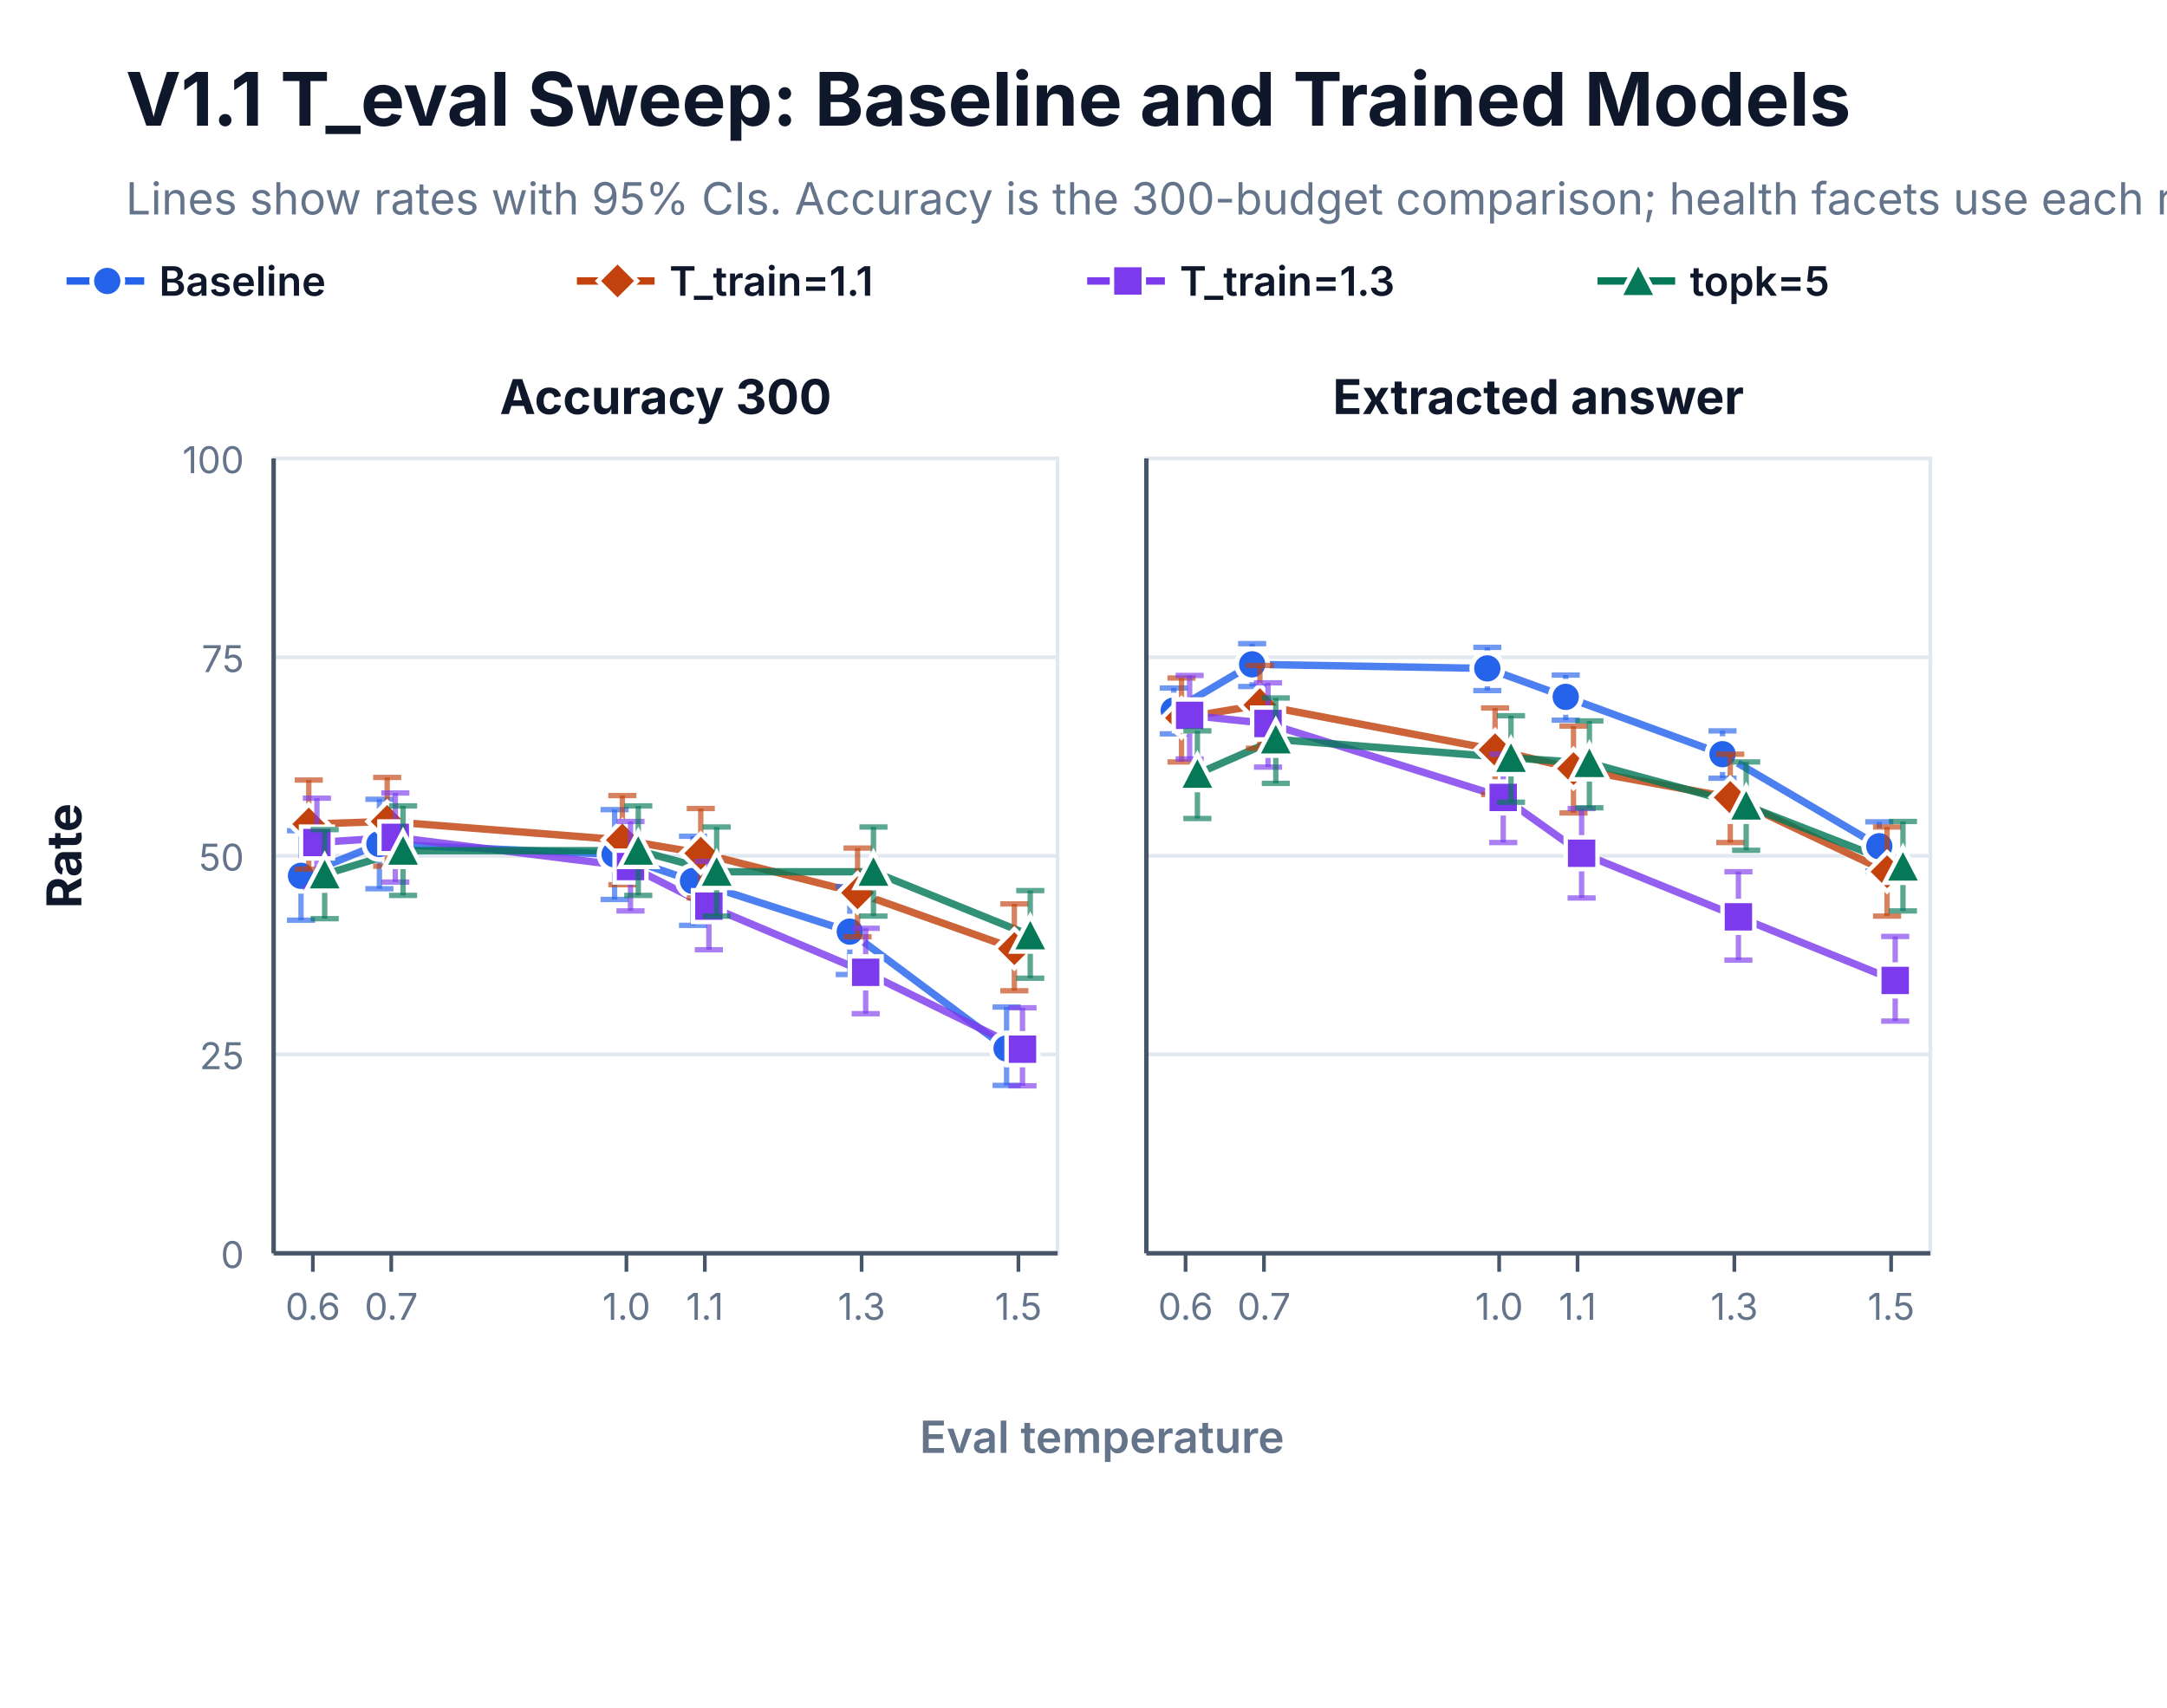
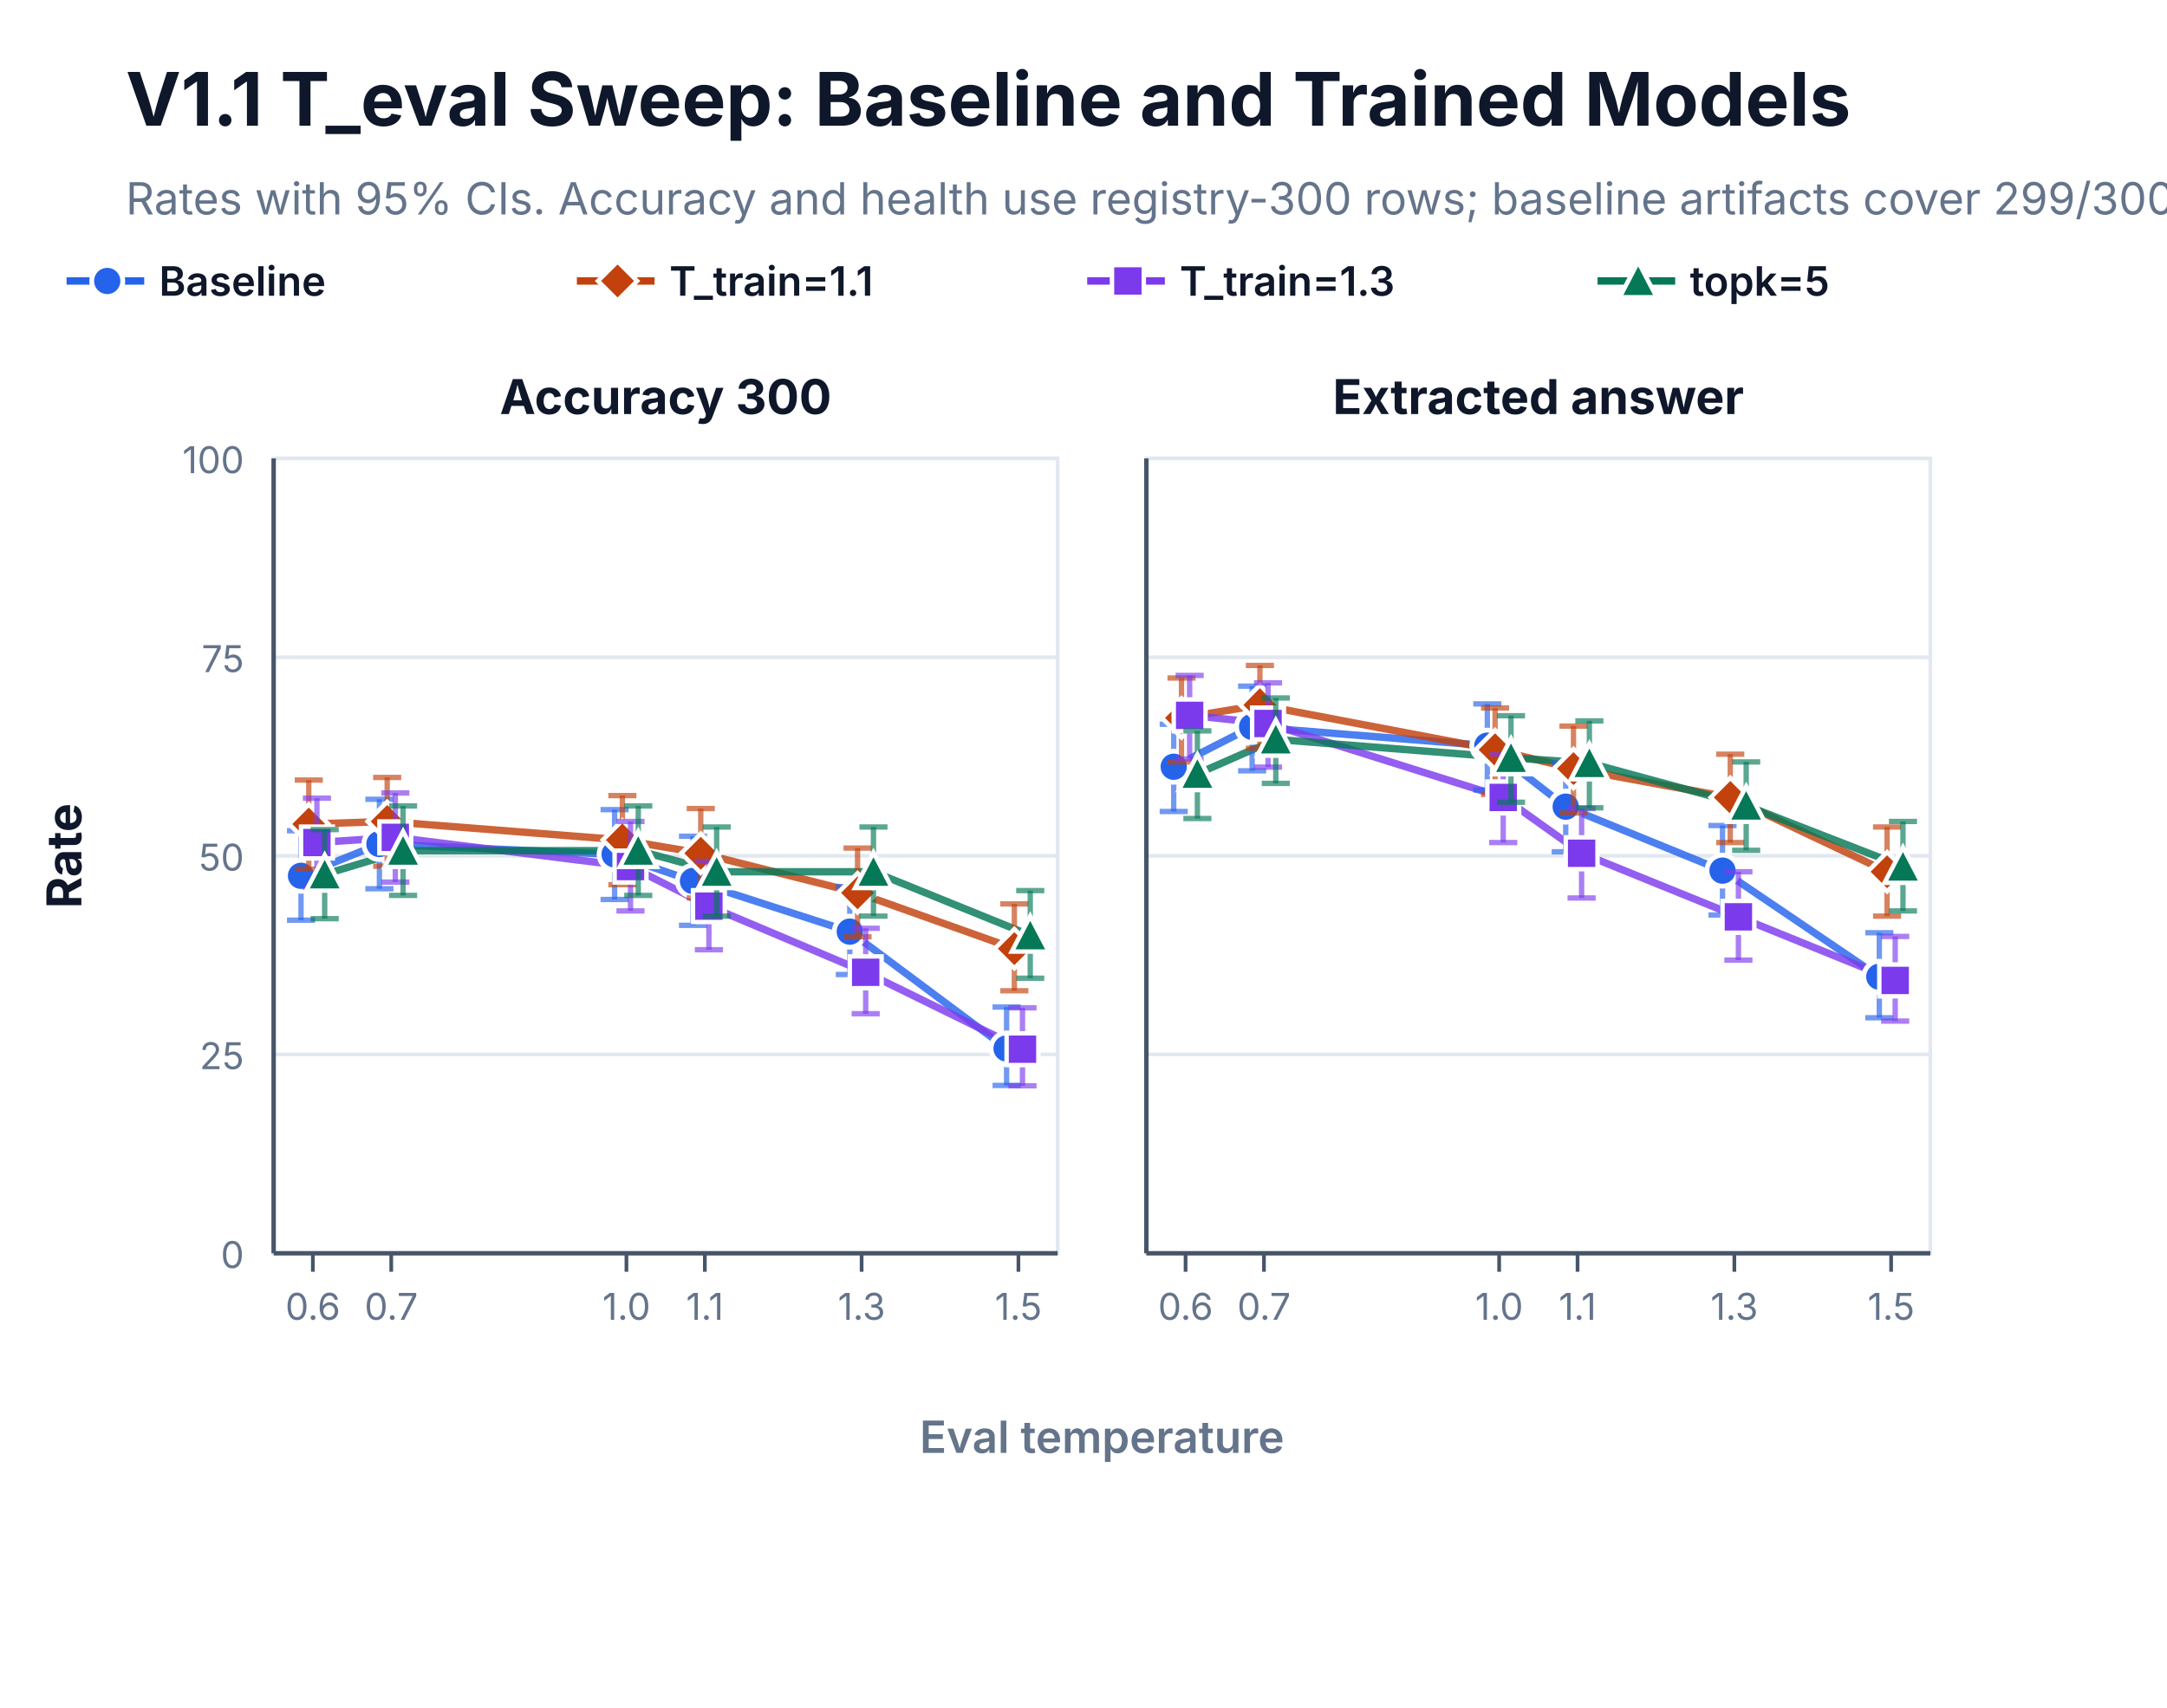
<svg xmlns="http://www.w3.org/2000/svg" viewBox="0 0 586 462" width="586" height="462" role="img" aria-label="Facet grid of V1.1 T_eval sweep statistics">
  <rect width="100%" height="100%" fill="#ffffff" />
  <style>
  text { font-family: Inter, ui-sans-serif, system-ui, -apple-system, sans-serif; }
</style>
  <text x="34.0" y="34.0" font-size="20" font-weight="700" fill="#0f172a" text-anchor="start">V1.1 T_eval Sweep: Baseline and Trained Models</text>
-   <text x="34.0" y="58.0" font-size="12" font-weight="400" fill="#64748b" text-anchor="start">Lines show rates with 95% CIs. Accuracy is the 300-budget comparison; health facets use each run's available prediction set.</text>
+   <text x="34.0" y="58.0" font-size="12" font-weight="400" fill="#64748b" text-anchor="start">Rates with 95% CIs. Accuracy and health use registry-300 rows; baseline artifacts cover 299/300 rows.</text>
  <line x1="18.0" y1="76.0" x2="39.0" y2="76.0" stroke="#2563eb" stroke-width="2" />
  <circle cx="29.0" cy="76.0" r="4.2" fill="#2563eb" stroke="#ffffff" stroke-width="1.3" />
  <text x="43.0" y="80.0" font-size="11" font-weight="600" fill="#0f172a" text-anchor="start">Baseline</text>
  <line x1="156.0" y1="76.0" x2="177.0" y2="76.0" stroke="#c2410c" stroke-width="2" />
  <polygon points="167.0,70.7 172.3,76.0 167.0,81.3 161.7,76.0" fill="#c2410c" stroke="#ffffff" stroke-width="1.2" />
  <text x="181.0" y="80.0" font-size="11" font-weight="600" fill="#0f172a" text-anchor="start">T_train=1.1</text>
  <line x1="294.0" y1="76.0" x2="315.0" y2="76.0" stroke="#7c3aed" stroke-width="2" />
  <rect x="300.7" y="71.7" width="8.6" height="8.6" fill="#7c3aed" stroke="#ffffff" stroke-width="1.2" />
  <text x="319.0" y="80.0" font-size="11" font-weight="600" fill="#0f172a" text-anchor="start">T_train=1.3</text>
  <line x1="432.0" y1="76.0" x2="453.0" y2="76.0" stroke="#047857" stroke-width="2" />
  <polygon points="443.0,70.8 448.0,80.4 438.0,80.4" fill="#047857" stroke="#ffffff" stroke-width="1.2" />
  <text x="457.0" y="80.0" font-size="11" font-weight="600" fill="#0f172a" text-anchor="start">topk=5</text>
  <text x="180.0" y="112.0" font-size="13" font-weight="700" fill="#0f172a" text-anchor="middle">Accuracy 300</text>
  <rect x="74.0" y="124.0" width="212.0" height="215.0" fill="#ffffff" stroke="#e2e8f0" stroke-width="1" />
  <line x1="74.0" y1="339.0" x2="286.0" y2="339.0" stroke="#e2e8f0" stroke-width="1" />
  <text x="66.0" y="343.0" font-size="10" font-weight="400" fill="#64748b" text-anchor="end">0</text>
  <line x1="74.0" y1="285.2" x2="286.0" y2="285.2" stroke="#e2e8f0" stroke-width="1" />
  <text x="66.0" y="289.2" font-size="10" font-weight="400" fill="#64748b" text-anchor="end">25</text>
  <line x1="74.0" y1="231.5" x2="286.0" y2="231.5" stroke="#e2e8f0" stroke-width="1" />
  <text x="66.0" y="235.5" font-size="10" font-weight="400" fill="#64748b" text-anchor="end">50</text>
  <line x1="74.0" y1="177.8" x2="286.0" y2="177.8" stroke="#e2e8f0" stroke-width="1" />
  <text x="66.0" y="181.8" font-size="10" font-weight="400" fill="#64748b" text-anchor="end">75</text>
  <line x1="74.0" y1="124.0" x2="286.0" y2="124.0" stroke="#e2e8f0" stroke-width="1" />
  <text x="66.0" y="128.0" font-size="10" font-weight="400" fill="#64748b" text-anchor="end">100</text>
  <line x1="74.0" y1="339.0" x2="286.0" y2="339.0" stroke="#475569" stroke-width="1.2" />
  <line x1="74.0" y1="124.0" x2="74.0" y2="339.0" stroke="#475569" stroke-width="1.2" />
  <line x1="84.6" y1="339.0" x2="84.6" y2="344.0" stroke="#475569" stroke-width="1" />
  <text x="84.6" y="357.0" font-size="10" font-weight="400" fill="#64748b" text-anchor="middle">0.6</text>
  <line x1="105.8" y1="339.0" x2="105.8" y2="344.0" stroke="#475569" stroke-width="1" />
  <text x="105.8" y="357.0" font-size="10" font-weight="400" fill="#64748b" text-anchor="middle">0.7</text>
  <line x1="169.4" y1="339.0" x2="169.4" y2="344.0" stroke="#475569" stroke-width="1" />
  <text x="169.4" y="357.0" font-size="10" font-weight="400" fill="#64748b" text-anchor="middle">1.0</text>
  <line x1="190.6" y1="339.0" x2="190.6" y2="344.0" stroke="#475569" stroke-width="1" />
  <text x="190.6" y="357.0" font-size="10" font-weight="400" fill="#64748b" text-anchor="middle">1.1</text>
  <line x1="233.0" y1="339.0" x2="233.0" y2="344.0" stroke="#475569" stroke-width="1" />
  <text x="233.0" y="357.0" font-size="10" font-weight="400" fill="#64748b" text-anchor="middle">1.3</text>
  <line x1="275.4" y1="339.0" x2="275.4" y2="344.0" stroke="#475569" stroke-width="1" />
  <text x="275.4" y="357.0" font-size="10" font-weight="400" fill="#64748b" text-anchor="middle">1.5</text>
  <polyline points="81.4,236.9 102.6,228.3 166.2,231.1 187.4,238.3 229.8,252.0 272.2,283.6" fill="none" stroke="#2563eb" stroke-width="2.0" stroke-linejoin="round" stroke-linecap="round" opacity="0.82" />
  <polyline points="83.5,222.9 104.7,222.2 168.3,227.2 189.5,230.8 231.9,241.5 274.3,256.6" fill="none" stroke="#c2410c" stroke-width="2.0" stroke-linejoin="round" stroke-linecap="round" opacity="0.82" />
  <polyline points="85.7,227.9 106.9,226.5 170.5,234.4 191.7,245.1 234.1,263.0 276.5,283.8" fill="none" stroke="#7c3aed" stroke-width="2.0" stroke-linejoin="round" stroke-linecap="round" opacity="0.82" />
  <polyline points="87.8,236.5 109.0,230.1 172.6,230.1 193.8,235.8 236.2,235.8 278.6,253.0" fill="none" stroke="#047857" stroke-width="2.0" stroke-linejoin="round" stroke-linecap="round" opacity="0.82" />
  <line x1="81.4" y1="224.7" x2="81.4" y2="248.9" stroke="#2563eb" stroke-width="1.45" opacity="0.65" />
  <line x1="77.6" y1="224.7" x2="85.2" y2="224.7" stroke="#2563eb" stroke-width="1.45" opacity="0.65" />
  <line x1="77.6" y1="248.9" x2="85.2" y2="248.9" stroke="#2563eb" stroke-width="1.45" opacity="0.65" />
  <circle cx="81.4" cy="236.9" r="4.2" fill="#2563eb" stroke="#ffffff" stroke-width="1.3" />
  <line x1="102.6" y1="216.2" x2="102.6" y2="240.4" stroke="#2563eb" stroke-width="1.45" opacity="0.65" />
  <line x1="98.8" y1="216.2" x2="106.4" y2="216.2" stroke="#2563eb" stroke-width="1.45" opacity="0.65" />
  <line x1="98.8" y1="240.4" x2="106.4" y2="240.4" stroke="#2563eb" stroke-width="1.45" opacity="0.65" />
  <circle cx="102.6" cy="228.3" r="4.2" fill="#2563eb" stroke="#ffffff" stroke-width="1.3" />
  <line x1="166.2" y1="219.0" x2="166.2" y2="243.3" stroke="#2563eb" stroke-width="1.45" opacity="0.65" />
  <line x1="162.4" y1="219.0" x2="170.0" y2="219.0" stroke="#2563eb" stroke-width="1.45" opacity="0.65" />
  <line x1="162.4" y1="243.3" x2="170.0" y2="243.3" stroke="#2563eb" stroke-width="1.45" opacity="0.65" />
  <circle cx="166.2" cy="231.1" r="4.2" fill="#2563eb" stroke="#ffffff" stroke-width="1.3" />
  <line x1="187.4" y1="226.2" x2="187.4" y2="250.3" stroke="#2563eb" stroke-width="1.45" opacity="0.65" />
  <line x1="183.6" y1="226.2" x2="191.2" y2="226.2" stroke="#2563eb" stroke-width="1.45" opacity="0.65" />
  <line x1="183.6" y1="250.3" x2="191.2" y2="250.3" stroke="#2563eb" stroke-width="1.45" opacity="0.65" />
  <circle cx="187.4" cy="238.3" r="4.2" fill="#2563eb" stroke="#ffffff" stroke-width="1.3" />
  <line x1="229.8" y1="239.8" x2="229.8" y2="263.6" stroke="#2563eb" stroke-width="1.45" opacity="0.65" />
  <line x1="226.0" y1="239.8" x2="233.6" y2="239.8" stroke="#2563eb" stroke-width="1.45" opacity="0.65" />
  <line x1="226.0" y1="263.6" x2="233.6" y2="263.6" stroke="#2563eb" stroke-width="1.45" opacity="0.65" />
  <circle cx="229.8" cy="252.0" r="4.2" fill="#2563eb" stroke="#ffffff" stroke-width="1.3" />
  <line x1="272.2" y1="272.4" x2="272.2" y2="293.6" stroke="#2563eb" stroke-width="1.45" opacity="0.65" />
  <line x1="268.4" y1="272.4" x2="276.0" y2="272.4" stroke="#2563eb" stroke-width="1.45" opacity="0.65" />
  <line x1="268.4" y1="293.6" x2="276.0" y2="293.6" stroke="#2563eb" stroke-width="1.45" opacity="0.65" />
  <circle cx="272.2" cy="283.6" r="4.2" fill="#2563eb" stroke="#ffffff" stroke-width="1.3" />
  <line x1="83.5" y1="211.0" x2="83.5" y2="235.1" stroke="#c2410c" stroke-width="1.45" opacity="0.65" />
  <line x1="79.7" y1="211.0" x2="87.3" y2="211.0" stroke="#c2410c" stroke-width="1.45" opacity="0.65" />
  <line x1="79.7" y1="235.1" x2="87.3" y2="235.1" stroke="#c2410c" stroke-width="1.45" opacity="0.65" />
  <polygon points="83.5,217.6 88.8,222.9 83.5,228.2 78.2,222.9" fill="#c2410c" stroke="#ffffff" stroke-width="1.2" />
  <line x1="104.7" y1="210.3" x2="104.7" y2="234.3" stroke="#c2410c" stroke-width="1.45" opacity="0.65" />
  <line x1="100.9" y1="210.3" x2="108.5" y2="210.3" stroke="#c2410c" stroke-width="1.45" opacity="0.65" />
  <line x1="100.9" y1="234.3" x2="108.5" y2="234.3" stroke="#c2410c" stroke-width="1.45" opacity="0.65" />
  <polygon points="104.7,216.9 110.0,222.2 104.7,227.5 99.4,222.2" fill="#c2410c" stroke="#ffffff" stroke-width="1.2" />
  <line x1="168.3" y1="215.2" x2="168.3" y2="239.3" stroke="#c2410c" stroke-width="1.45" opacity="0.65" />
  <line x1="164.5" y1="215.2" x2="172.1" y2="215.2" stroke="#c2410c" stroke-width="1.45" opacity="0.65" />
  <line x1="164.5" y1="239.3" x2="172.1" y2="239.3" stroke="#c2410c" stroke-width="1.45" opacity="0.65" />
  <polygon points="168.3,221.9 173.6,227.2 168.3,232.5 163.0,227.2" fill="#c2410c" stroke="#ffffff" stroke-width="1.2" />
  <line x1="189.5" y1="218.7" x2="189.5" y2="242.9" stroke="#c2410c" stroke-width="1.45" opacity="0.65" />
  <line x1="185.7" y1="218.7" x2="193.3" y2="218.7" stroke="#c2410c" stroke-width="1.45" opacity="0.65" />
  <line x1="185.7" y1="242.9" x2="193.3" y2="242.9" stroke="#c2410c" stroke-width="1.45" opacity="0.65" />
  <polygon points="189.5,225.5 194.8,230.8 189.5,236.1 184.2,230.8" fill="#c2410c" stroke="#ffffff" stroke-width="1.2" />
  <line x1="231.9" y1="229.4" x2="231.9" y2="253.4" stroke="#c2410c" stroke-width="1.45" opacity="0.65" />
  <line x1="228.1" y1="229.4" x2="235.7" y2="229.4" stroke="#c2410c" stroke-width="1.45" opacity="0.65" />
  <line x1="228.1" y1="253.4" x2="235.7" y2="253.4" stroke="#c2410c" stroke-width="1.45" opacity="0.65" />
  <polygon points="231.9,236.2 237.2,241.5 231.9,246.8 226.6,241.5" fill="#c2410c" stroke="#ffffff" stroke-width="1.2" />
  <line x1="274.3" y1="244.5" x2="274.3" y2="268.0" stroke="#c2410c" stroke-width="1.45" opacity="0.65" />
  <line x1="270.5" y1="244.5" x2="278.1" y2="244.5" stroke="#c2410c" stroke-width="1.45" opacity="0.65" />
  <line x1="270.5" y1="268.0" x2="278.1" y2="268.0" stroke="#c2410c" stroke-width="1.45" opacity="0.65" />
  <polygon points="274.3,251.3 279.6,256.6 274.3,261.9 269.0,256.6" fill="#c2410c" stroke="#ffffff" stroke-width="1.2" />
  <line x1="85.7" y1="215.9" x2="85.7" y2="240.0" stroke="#7c3aed" stroke-width="1.45" opacity="0.65" />
  <line x1="81.9" y1="215.9" x2="89.5" y2="215.9" stroke="#7c3aed" stroke-width="1.45" opacity="0.65" />
  <line x1="81.9" y1="240.0" x2="89.5" y2="240.0" stroke="#7c3aed" stroke-width="1.45" opacity="0.65" />
  <rect x="81.4" y="223.6" width="8.6" height="8.6" fill="#7c3aed" stroke="#ffffff" stroke-width="1.2" />
  <line x1="106.9" y1="214.5" x2="106.9" y2="238.6" stroke="#7c3aed" stroke-width="1.45" opacity="0.65" />
  <line x1="103.1" y1="214.5" x2="110.7" y2="214.5" stroke="#7c3aed" stroke-width="1.45" opacity="0.65" />
  <line x1="103.1" y1="238.6" x2="110.7" y2="238.6" stroke="#7c3aed" stroke-width="1.45" opacity="0.65" />
  <rect x="102.6" y="222.2" width="8.6" height="8.6" fill="#7c3aed" stroke="#ffffff" stroke-width="1.2" />
  <line x1="170.5" y1="222.2" x2="170.5" y2="246.4" stroke="#7c3aed" stroke-width="1.45" opacity="0.65" />
  <line x1="166.7" y1="222.2" x2="174.3" y2="222.2" stroke="#7c3aed" stroke-width="1.45" opacity="0.65" />
  <line x1="166.7" y1="246.4" x2="174.3" y2="246.4" stroke="#7c3aed" stroke-width="1.45" opacity="0.65" />
  <rect x="166.2" y="230.1" width="8.6" height="8.6" fill="#7c3aed" stroke="#ffffff" stroke-width="1.2" />
  <line x1="191.7" y1="233.0" x2="191.7" y2="256.9" stroke="#7c3aed" stroke-width="1.45" opacity="0.65" />
  <line x1="187.9" y1="233.0" x2="195.5" y2="233.0" stroke="#7c3aed" stroke-width="1.45" opacity="0.65" />
  <line x1="187.9" y1="256.9" x2="195.5" y2="256.9" stroke="#7c3aed" stroke-width="1.45" opacity="0.65" />
  <rect x="187.4" y="240.8" width="8.6" height="8.6" fill="#7c3aed" stroke="#ffffff" stroke-width="1.2" />
  <line x1="234.1" y1="251.1" x2="234.1" y2="274.2" stroke="#7c3aed" stroke-width="1.45" opacity="0.65" />
  <line x1="230.3" y1="251.1" x2="237.9" y2="251.1" stroke="#7c3aed" stroke-width="1.45" opacity="0.65" />
  <line x1="230.3" y1="274.2" x2="237.9" y2="274.2" stroke="#7c3aed" stroke-width="1.45" opacity="0.65" />
  <rect x="229.8" y="258.7" width="8.6" height="8.6" fill="#7c3aed" stroke="#ffffff" stroke-width="1.2" />
  <line x1="276.5" y1="272.6" x2="276.5" y2="293.7" stroke="#7c3aed" stroke-width="1.45" opacity="0.65" />
  <line x1="272.7" y1="272.6" x2="280.3" y2="272.6" stroke="#7c3aed" stroke-width="1.45" opacity="0.65" />
  <line x1="272.7" y1="293.7" x2="280.3" y2="293.7" stroke="#7c3aed" stroke-width="1.45" opacity="0.65" />
  <rect x="272.2" y="279.5" width="8.6" height="8.6" fill="#7c3aed" stroke="#ffffff" stroke-width="1.2" />
  <line x1="87.8" y1="224.4" x2="87.8" y2="248.5" stroke="#047857" stroke-width="1.45" opacity="0.65" />
  <line x1="84.0" y1="224.4" x2="91.6" y2="224.4" stroke="#047857" stroke-width="1.45" opacity="0.65" />
  <line x1="84.0" y1="248.5" x2="91.6" y2="248.5" stroke="#047857" stroke-width="1.45" opacity="0.65" />
  <polygon points="87.8,231.3 92.8,240.9 82.8,240.9" fill="#047857" stroke="#ffffff" stroke-width="1.2" />
  <line x1="109.0" y1="218.0" x2="109.0" y2="242.2" stroke="#047857" stroke-width="1.45" opacity="0.65" />
  <line x1="105.2" y1="218.0" x2="112.8" y2="218.0" stroke="#047857" stroke-width="1.45" opacity="0.65" />
  <line x1="105.2" y1="242.2" x2="112.8" y2="242.2" stroke="#047857" stroke-width="1.45" opacity="0.65" />
  <polygon points="109.0,224.9 114.0,234.5 104.0,234.5" fill="#047857" stroke="#ffffff" stroke-width="1.2" />
  <line x1="172.6" y1="218.0" x2="172.6" y2="242.2" stroke="#047857" stroke-width="1.45" opacity="0.65" />
  <line x1="168.8" y1="218.0" x2="176.4" y2="218.0" stroke="#047857" stroke-width="1.45" opacity="0.65" />
  <line x1="168.8" y1="242.2" x2="176.4" y2="242.2" stroke="#047857" stroke-width="1.45" opacity="0.65" />
  <polygon points="172.6,224.9 177.6,234.5 167.6,234.5" fill="#047857" stroke="#ffffff" stroke-width="1.2" />
  <line x1="193.8" y1="223.7" x2="193.8" y2="247.8" stroke="#047857" stroke-width="1.45" opacity="0.65" />
  <line x1="190.0" y1="223.7" x2="197.6" y2="223.7" stroke="#047857" stroke-width="1.45" opacity="0.65" />
  <line x1="190.0" y1="247.8" x2="197.6" y2="247.8" stroke="#047857" stroke-width="1.45" opacity="0.65" />
  <polygon points="193.8,230.6 198.8,240.2 188.8,240.2" fill="#047857" stroke="#ffffff" stroke-width="1.2" />
  <line x1="236.2" y1="223.7" x2="236.2" y2="247.8" stroke="#047857" stroke-width="1.45" opacity="0.65" />
  <line x1="232.4" y1="223.7" x2="240.0" y2="223.7" stroke="#047857" stroke-width="1.45" opacity="0.65" />
  <line x1="232.4" y1="247.8" x2="240.0" y2="247.8" stroke="#047857" stroke-width="1.45" opacity="0.65" />
  <polygon points="236.2,230.6 241.2,240.2 231.2,240.2" fill="#047857" stroke="#ffffff" stroke-width="1.2" />
  <line x1="278.6" y1="240.9" x2="278.6" y2="264.6" stroke="#047857" stroke-width="1.45" opacity="0.65" />
  <line x1="274.8" y1="240.9" x2="282.4" y2="240.9" stroke="#047857" stroke-width="1.45" opacity="0.65" />
  <line x1="274.8" y1="264.6" x2="282.4" y2="264.6" stroke="#047857" stroke-width="1.45" opacity="0.65" />
  <polygon points="278.6,247.8 283.6,257.4 273.6,257.4" fill="#047857" stroke="#ffffff" stroke-width="1.2" />
  <text x="416.0" y="112.0" font-size="13" font-weight="700" fill="#0f172a" text-anchor="middle">Extracted answer</text>
  <rect x="310.0" y="124.0" width="212.0" height="215.0" fill="#ffffff" stroke="#e2e8f0" stroke-width="1" />
  <line x1="310.0" y1="339.0" x2="522.0" y2="339.0" stroke="#e2e8f0" stroke-width="1" />
  <line x1="310.0" y1="285.2" x2="522.0" y2="285.2" stroke="#e2e8f0" stroke-width="1" />
  <line x1="310.0" y1="231.5" x2="522.0" y2="231.5" stroke="#e2e8f0" stroke-width="1" />
  <line x1="310.0" y1="177.8" x2="522.0" y2="177.8" stroke="#e2e8f0" stroke-width="1" />
  <line x1="310.0" y1="124.0" x2="522.0" y2="124.0" stroke="#e2e8f0" stroke-width="1" />
  <line x1="310.0" y1="339.0" x2="522.0" y2="339.0" stroke="#475569" stroke-width="1.2" />
  <line x1="310.0" y1="124.0" x2="310.0" y2="339.0" stroke="#475569" stroke-width="1.2" />
  <line x1="320.6" y1="339.0" x2="320.6" y2="344.0" stroke="#475569" stroke-width="1" />
  <text x="320.6" y="357.0" font-size="10" font-weight="400" fill="#64748b" text-anchor="middle">0.6</text>
  <line x1="341.8" y1="339.0" x2="341.8" y2="344.0" stroke="#475569" stroke-width="1" />
  <text x="341.8" y="357.0" font-size="10" font-weight="400" fill="#64748b" text-anchor="middle">0.7</text>
  <line x1="405.4" y1="339.0" x2="405.4" y2="344.0" stroke="#475569" stroke-width="1" />
  <text x="405.4" y="357.0" font-size="10" font-weight="400" fill="#64748b" text-anchor="middle">1.0</text>
  <line x1="426.6" y1="339.0" x2="426.6" y2="344.0" stroke="#475569" stroke-width="1" />
  <text x="426.6" y="357.0" font-size="10" font-weight="400" fill="#64748b" text-anchor="middle">1.1</text>
  <line x1="469.0" y1="339.0" x2="469.0" y2="344.0" stroke="#475569" stroke-width="1" />
  <text x="469.0" y="357.0" font-size="10" font-weight="400" fill="#64748b" text-anchor="middle">1.3</text>
  <line x1="511.4" y1="339.0" x2="511.4" y2="344.0" stroke="#475569" stroke-width="1" />
  <text x="511.4" y="357.0" font-size="10" font-weight="400" fill="#64748b" text-anchor="middle">1.5</text>
-   <polyline points="317.4,192.2 338.6,179.7 402.2,180.8 423.4,188.5 465.8,204.0 508.2,228.9" fill="none" stroke="#2563eb" stroke-width="2.0" stroke-linejoin="round" stroke-linecap="round" opacity="0.82" />
+   <polyline points="317.4,207.4 338.6,196.6 402.2,201.7 423.4,218.2 465.8,235.5 508.2,264.2" fill="none" stroke="#2563eb" stroke-width="2.0" stroke-linejoin="round" stroke-linecap="round" opacity="0.82" />
  <polyline points="319.5,194.2 340.7,190.7 404.3,202.8 425.5,207.9 467.9,215.7 510.3,235.8" fill="none" stroke="#c2410c" stroke-width="2.0" stroke-linejoin="round" stroke-linecap="round" opacity="0.82" />
  <polyline points="321.7,193.5 342.9,195.7 406.5,215.7 427.7,230.8 470.1,248.0 512.5,265.2" fill="none" stroke="#7c3aed" stroke-width="2.0" stroke-linejoin="round" stroke-linecap="round" opacity="0.82" />
  <polyline points="323.8,209.3 345.0,200.0 408.6,205.0 429.8,206.4 472.2,217.9 514.6,234.4" fill="none" stroke="#047857" stroke-width="2.0" stroke-linejoin="round" stroke-linecap="round" opacity="0.82" />
-   <line x1="317.4" y1="186.1" x2="317.4" y2="198.5" stroke="#2563eb" stroke-width="1.45" opacity="0.65" />
-   <line x1="313.6" y1="186.1" x2="321.2" y2="186.1" stroke="#2563eb" stroke-width="1.45" opacity="0.65" />
-   <line x1="313.6" y1="198.5" x2="321.2" y2="198.5" stroke="#2563eb" stroke-width="1.45" opacity="0.65" />
-   <circle cx="317.4" cy="192.2" r="4.2" fill="#2563eb" stroke="#ffffff" stroke-width="1.3" />
-   <line x1="338.6" y1="174.1" x2="338.6" y2="185.7" stroke="#2563eb" stroke-width="1.45" opacity="0.65" />
-   <line x1="334.8" y1="174.1" x2="342.4" y2="174.1" stroke="#2563eb" stroke-width="1.45" opacity="0.65" />
-   <line x1="334.8" y1="185.7" x2="342.4" y2="185.7" stroke="#2563eb" stroke-width="1.45" opacity="0.65" />
-   <circle cx="338.6" cy="179.7" r="4.2" fill="#2563eb" stroke="#ffffff" stroke-width="1.3" />
-   <line x1="402.2" y1="175.1" x2="402.2" y2="186.8" stroke="#2563eb" stroke-width="1.45" opacity="0.65" />
-   <line x1="398.4" y1="175.1" x2="406.0" y2="175.1" stroke="#2563eb" stroke-width="1.45" opacity="0.65" />
-   <line x1="398.4" y1="186.8" x2="406.0" y2="186.8" stroke="#2563eb" stroke-width="1.45" opacity="0.65" />
-   <circle cx="402.2" cy="180.8" r="4.2" fill="#2563eb" stroke="#ffffff" stroke-width="1.3" />
-   <line x1="423.4" y1="182.6" x2="423.4" y2="194.8" stroke="#2563eb" stroke-width="1.45" opacity="0.65" />
-   <line x1="419.6" y1="182.6" x2="427.2" y2="182.6" stroke="#2563eb" stroke-width="1.45" opacity="0.65" />
-   <line x1="419.6" y1="194.8" x2="427.2" y2="194.8" stroke="#2563eb" stroke-width="1.45" opacity="0.65" />
-   <circle cx="423.4" cy="188.5" r="4.2" fill="#2563eb" stroke="#ffffff" stroke-width="1.3" />
-   <line x1="465.8" y1="197.7" x2="465.8" y2="210.5" stroke="#2563eb" stroke-width="1.45" opacity="0.65" />
-   <line x1="462.0" y1="197.7" x2="469.6" y2="197.7" stroke="#2563eb" stroke-width="1.45" opacity="0.65" />
-   <line x1="462.0" y1="210.5" x2="469.6" y2="210.5" stroke="#2563eb" stroke-width="1.45" opacity="0.65" />
-   <circle cx="465.8" cy="204.0" r="4.2" fill="#2563eb" stroke="#ffffff" stroke-width="1.3" />
-   <line x1="508.2" y1="222.3" x2="508.2" y2="235.6" stroke="#2563eb" stroke-width="1.45" opacity="0.65" />
-   <line x1="504.4" y1="222.3" x2="512.0" y2="222.3" stroke="#2563eb" stroke-width="1.45" opacity="0.65" />
-   <line x1="504.4" y1="235.6" x2="512.0" y2="235.6" stroke="#2563eb" stroke-width="1.45" opacity="0.65" />
-   <circle cx="508.2" cy="228.9" r="4.2" fill="#2563eb" stroke="#ffffff" stroke-width="1.3" />
+   <line x1="317.4" y1="195.9" x2="317.4" y2="219.5" stroke="#2563eb" stroke-width="1.45" opacity="0.65" />
+   <line x1="313.6" y1="195.9" x2="321.2" y2="195.9" stroke="#2563eb" stroke-width="1.45" opacity="0.65" />
+   <line x1="313.6" y1="219.5" x2="321.2" y2="219.5" stroke="#2563eb" stroke-width="1.45" opacity="0.65" />
+   <circle cx="317.4" cy="207.4" r="4.2" fill="#2563eb" stroke="#ffffff" stroke-width="1.3" />
+   <line x1="338.6" y1="185.6" x2="338.6" y2="208.5" stroke="#2563eb" stroke-width="1.45" opacity="0.65" />
+   <line x1="334.8" y1="185.6" x2="342.4" y2="185.6" stroke="#2563eb" stroke-width="1.45" opacity="0.65" />
+   <line x1="334.8" y1="208.5" x2="342.4" y2="208.5" stroke="#2563eb" stroke-width="1.45" opacity="0.65" />
+   <circle cx="338.6" cy="196.6" r="4.2" fill="#2563eb" stroke="#ffffff" stroke-width="1.3" />
+   <line x1="402.2" y1="190.4" x2="402.2" y2="213.7" stroke="#2563eb" stroke-width="1.45" opacity="0.65" />
+   <line x1="398.4" y1="190.4" x2="406.0" y2="190.4" stroke="#2563eb" stroke-width="1.45" opacity="0.65" />
+   <line x1="398.4" y1="213.7" x2="406.0" y2="213.7" stroke="#2563eb" stroke-width="1.45" opacity="0.65" />
+   <circle cx="402.2" cy="201.7" r="4.2" fill="#2563eb" stroke="#ffffff" stroke-width="1.3" />
+   <line x1="423.4" y1="206.4" x2="423.4" y2="230.4" stroke="#2563eb" stroke-width="1.45" opacity="0.65" />
+   <line x1="419.6" y1="206.4" x2="427.2" y2="206.4" stroke="#2563eb" stroke-width="1.45" opacity="0.65" />
+   <line x1="419.6" y1="230.4" x2="427.2" y2="230.4" stroke="#2563eb" stroke-width="1.45" opacity="0.65" />
+   <circle cx="423.4" cy="218.2" r="4.2" fill="#2563eb" stroke="#ffffff" stroke-width="1.3" />
+   <line x1="465.8" y1="223.3" x2="465.8" y2="247.5" stroke="#2563eb" stroke-width="1.45" opacity="0.65" />
+   <line x1="462.0" y1="223.3" x2="469.6" y2="223.3" stroke="#2563eb" stroke-width="1.45" opacity="0.65" />
+   <line x1="462.0" y1="247.5" x2="469.6" y2="247.5" stroke="#2563eb" stroke-width="1.45" opacity="0.65" />
+   <circle cx="465.8" cy="235.5" r="4.2" fill="#2563eb" stroke="#ffffff" stroke-width="1.3" />
+   <line x1="508.2" y1="252.3" x2="508.2" y2="275.3" stroke="#2563eb" stroke-width="1.45" opacity="0.65" />
+   <line x1="504.4" y1="252.3" x2="512.0" y2="252.3" stroke="#2563eb" stroke-width="1.45" opacity="0.65" />
+   <line x1="504.4" y1="275.3" x2="512.0" y2="275.3" stroke="#2563eb" stroke-width="1.45" opacity="0.65" />
+   <circle cx="508.2" cy="264.2" r="4.2" fill="#2563eb" stroke="#ffffff" stroke-width="1.3" />
  <line x1="319.5" y1="183.4" x2="319.5" y2="206.1" stroke="#c2410c" stroke-width="1.45" opacity="0.65" />
  <line x1="315.7" y1="183.4" x2="323.3" y2="183.4" stroke="#c2410c" stroke-width="1.45" opacity="0.65" />
  <line x1="315.7" y1="206.1" x2="323.3" y2="206.1" stroke="#c2410c" stroke-width="1.45" opacity="0.65" />
  <polygon points="319.5,188.9 324.8,194.2 319.5,199.5 314.2,194.2" fill="#c2410c" stroke="#ffffff" stroke-width="1.2" />
  <line x1="340.7" y1="180.0" x2="340.7" y2="202.4" stroke="#c2410c" stroke-width="1.45" opacity="0.65" />
  <line x1="336.9" y1="180.0" x2="344.5" y2="180.0" stroke="#c2410c" stroke-width="1.45" opacity="0.65" />
  <line x1="336.9" y1="202.4" x2="344.5" y2="202.4" stroke="#c2410c" stroke-width="1.45" opacity="0.65" />
  <polygon points="340.7,185.3 346.0,190.7 340.7,196.0 335.4,190.7" fill="#c2410c" stroke="#ffffff" stroke-width="1.2" />
  <line x1="404.3" y1="191.5" x2="404.3" y2="214.9" stroke="#c2410c" stroke-width="1.45" opacity="0.65" />
  <line x1="400.5" y1="191.5" x2="408.1" y2="191.5" stroke="#c2410c" stroke-width="1.45" opacity="0.65" />
  <line x1="400.5" y1="214.9" x2="408.1" y2="214.9" stroke="#c2410c" stroke-width="1.45" opacity="0.65" />
  <polygon points="404.3,197.5 409.6,202.8 404.3,208.1 399.0,202.8" fill="#c2410c" stroke="#ffffff" stroke-width="1.2" />
  <line x1="425.5" y1="196.4" x2="425.5" y2="219.9" stroke="#c2410c" stroke-width="1.45" opacity="0.65" />
  <line x1="421.7" y1="196.4" x2="429.3" y2="196.4" stroke="#c2410c" stroke-width="1.45" opacity="0.65" />
  <line x1="421.7" y1="219.9" x2="429.3" y2="219.9" stroke="#c2410c" stroke-width="1.45" opacity="0.65" />
  <polygon points="425.5,202.6 430.8,207.9 425.5,213.2 420.2,207.9" fill="#c2410c" stroke="#ffffff" stroke-width="1.2" />
  <line x1="467.9" y1="204.0" x2="467.9" y2="227.9" stroke="#c2410c" stroke-width="1.45" opacity="0.65" />
  <line x1="464.1" y1="204.0" x2="471.7" y2="204.0" stroke="#c2410c" stroke-width="1.45" opacity="0.65" />
  <line x1="464.1" y1="227.9" x2="471.7" y2="227.9" stroke="#c2410c" stroke-width="1.45" opacity="0.65" />
  <polygon points="467.9,210.4 473.2,215.7 467.9,221.0 462.6,215.7" fill="#c2410c" stroke="#ffffff" stroke-width="1.2" />
  <line x1="510.3" y1="223.7" x2="510.3" y2="247.8" stroke="#c2410c" stroke-width="1.45" opacity="0.65" />
  <line x1="506.5" y1="223.7" x2="514.1" y2="223.7" stroke="#c2410c" stroke-width="1.45" opacity="0.65" />
  <line x1="506.5" y1="247.8" x2="514.1" y2="247.8" stroke="#c2410c" stroke-width="1.45" opacity="0.65" />
  <polygon points="510.3,230.5 515.6,235.8 510.3,241.1 505.0,235.8" fill="#c2410c" stroke="#ffffff" stroke-width="1.2" />
  <line x1="321.7" y1="182.7" x2="321.7" y2="205.3" stroke="#7c3aed" stroke-width="1.45" opacity="0.65" />
  <line x1="317.9" y1="182.7" x2="325.5" y2="182.7" stroke="#7c3aed" stroke-width="1.45" opacity="0.65" />
  <line x1="317.9" y1="205.3" x2="325.5" y2="205.3" stroke="#7c3aed" stroke-width="1.45" opacity="0.65" />
  <rect x="317.4" y="189.2" width="8.6" height="8.6" fill="#7c3aed" stroke="#ffffff" stroke-width="1.2" />
  <line x1="342.9" y1="184.7" x2="342.9" y2="207.5" stroke="#7c3aed" stroke-width="1.45" opacity="0.65" />
  <line x1="339.1" y1="184.7" x2="346.7" y2="184.7" stroke="#7c3aed" stroke-width="1.45" opacity="0.65" />
  <line x1="339.1" y1="207.5" x2="346.7" y2="207.5" stroke="#7c3aed" stroke-width="1.45" opacity="0.65" />
  <rect x="338.6" y="191.4" width="8.6" height="8.6" fill="#7c3aed" stroke="#ffffff" stroke-width="1.2" />
  <line x1="406.5" y1="204.0" x2="406.5" y2="227.9" stroke="#7c3aed" stroke-width="1.45" opacity="0.65" />
  <line x1="402.7" y1="204.0" x2="410.3" y2="204.0" stroke="#7c3aed" stroke-width="1.45" opacity="0.65" />
  <line x1="402.7" y1="227.9" x2="410.3" y2="227.9" stroke="#7c3aed" stroke-width="1.45" opacity="0.65" />
  <rect x="402.2" y="211.4" width="8.6" height="8.6" fill="#7c3aed" stroke="#ffffff" stroke-width="1.2" />
  <line x1="427.7" y1="218.7" x2="427.7" y2="242.9" stroke="#7c3aed" stroke-width="1.45" opacity="0.65" />
  <line x1="423.9" y1="218.7" x2="431.5" y2="218.7" stroke="#7c3aed" stroke-width="1.45" opacity="0.65" />
  <line x1="423.9" y1="242.9" x2="431.5" y2="242.9" stroke="#7c3aed" stroke-width="1.45" opacity="0.65" />
  <rect x="423.4" y="226.5" width="8.6" height="8.6" fill="#7c3aed" stroke="#ffffff" stroke-width="1.2" />
  <line x1="470.1" y1="235.8" x2="470.1" y2="259.7" stroke="#7c3aed" stroke-width="1.45" opacity="0.65" />
  <line x1="466.3" y1="235.8" x2="473.9" y2="235.8" stroke="#7c3aed" stroke-width="1.45" opacity="0.65" />
  <line x1="466.3" y1="259.7" x2="473.9" y2="259.7" stroke="#7c3aed" stroke-width="1.45" opacity="0.65" />
  <rect x="465.8" y="243.7" width="8.6" height="8.6" fill="#7c3aed" stroke="#ffffff" stroke-width="1.2" />
  <line x1="512.5" y1="253.3" x2="512.5" y2="276.2" stroke="#7c3aed" stroke-width="1.45" opacity="0.65" />
  <line x1="508.7" y1="253.3" x2="516.3" y2="253.3" stroke="#7c3aed" stroke-width="1.45" opacity="0.65" />
  <line x1="508.7" y1="276.2" x2="516.3" y2="276.2" stroke="#7c3aed" stroke-width="1.45" opacity="0.65" />
  <rect x="508.2" y="260.9" width="8.6" height="8.6" fill="#7c3aed" stroke="#ffffff" stroke-width="1.2" />
  <line x1="323.8" y1="197.7" x2="323.8" y2="221.4" stroke="#047857" stroke-width="1.45" opacity="0.65" />
  <line x1="320.0" y1="197.7" x2="327.6" y2="197.7" stroke="#047857" stroke-width="1.45" opacity="0.65" />
  <line x1="320.0" y1="221.4" x2="327.6" y2="221.4" stroke="#047857" stroke-width="1.45" opacity="0.65" />
  <polygon points="323.8,204.1 328.8,213.7 318.8,213.7" fill="#047857" stroke="#ffffff" stroke-width="1.2" />
  <line x1="345.0" y1="188.8" x2="345.0" y2="211.9" stroke="#047857" stroke-width="1.45" opacity="0.65" />
  <line x1="341.2" y1="188.8" x2="348.8" y2="188.8" stroke="#047857" stroke-width="1.45" opacity="0.65" />
  <line x1="341.2" y1="211.9" x2="348.8" y2="211.9" stroke="#047857" stroke-width="1.45" opacity="0.65" />
  <polygon points="345.0,194.8 350.0,204.4 340.0,204.4" fill="#047857" stroke="#ffffff" stroke-width="1.2" />
  <line x1="408.6" y1="193.6" x2="408.6" y2="217.0" stroke="#047857" stroke-width="1.45" opacity="0.65" />
  <line x1="404.8" y1="193.6" x2="412.4" y2="193.6" stroke="#047857" stroke-width="1.45" opacity="0.65" />
  <line x1="404.8" y1="217.0" x2="412.4" y2="217.0" stroke="#047857" stroke-width="1.45" opacity="0.65" />
  <polygon points="408.6,199.8 413.6,209.4 403.6,209.4" fill="#047857" stroke="#ffffff" stroke-width="1.2" />
  <line x1="429.8" y1="195.0" x2="429.8" y2="218.5" stroke="#047857" stroke-width="1.45" opacity="0.65" />
  <line x1="426.0" y1="195.0" x2="433.6" y2="195.0" stroke="#047857" stroke-width="1.45" opacity="0.65" />
  <line x1="426.0" y1="218.5" x2="433.6" y2="218.5" stroke="#047857" stroke-width="1.45" opacity="0.65" />
  <polygon points="429.8,201.2 434.8,210.8 424.8,210.8" fill="#047857" stroke="#ffffff" stroke-width="1.2" />
  <line x1="472.2" y1="206.1" x2="472.2" y2="230.0" stroke="#047857" stroke-width="1.45" opacity="0.65" />
  <line x1="468.4" y1="206.1" x2="476.0" y2="206.1" stroke="#047857" stroke-width="1.45" opacity="0.65" />
  <line x1="468.4" y1="230.0" x2="476.0" y2="230.0" stroke="#047857" stroke-width="1.45" opacity="0.65" />
  <polygon points="472.2,212.7 477.2,222.3 467.2,222.3" fill="#047857" stroke="#ffffff" stroke-width="1.2" />
  <line x1="514.6" y1="222.2" x2="514.6" y2="246.4" stroke="#047857" stroke-width="1.45" opacity="0.65" />
  <line x1="510.8" y1="222.2" x2="518.4" y2="222.2" stroke="#047857" stroke-width="1.45" opacity="0.65" />
  <line x1="510.8" y1="246.4" x2="518.4" y2="246.4" stroke="#047857" stroke-width="1.45" opacity="0.65" />
  <polygon points="514.6,229.2 519.6,238.8 509.6,238.8" fill="#047857" stroke="#ffffff" stroke-width="1.2" />
  <text x="22.0" y="231.5" font-size="13" font-weight="700" fill="#0f172a" text-anchor="middle" transform="rotate(-90.0 22.0 231.5)">Rate</text>
  <text x="298.0" y="393.0" font-size="12" font-weight="600" fill="#64748b" text-anchor="middle">Eval temperature</text>
</svg>
